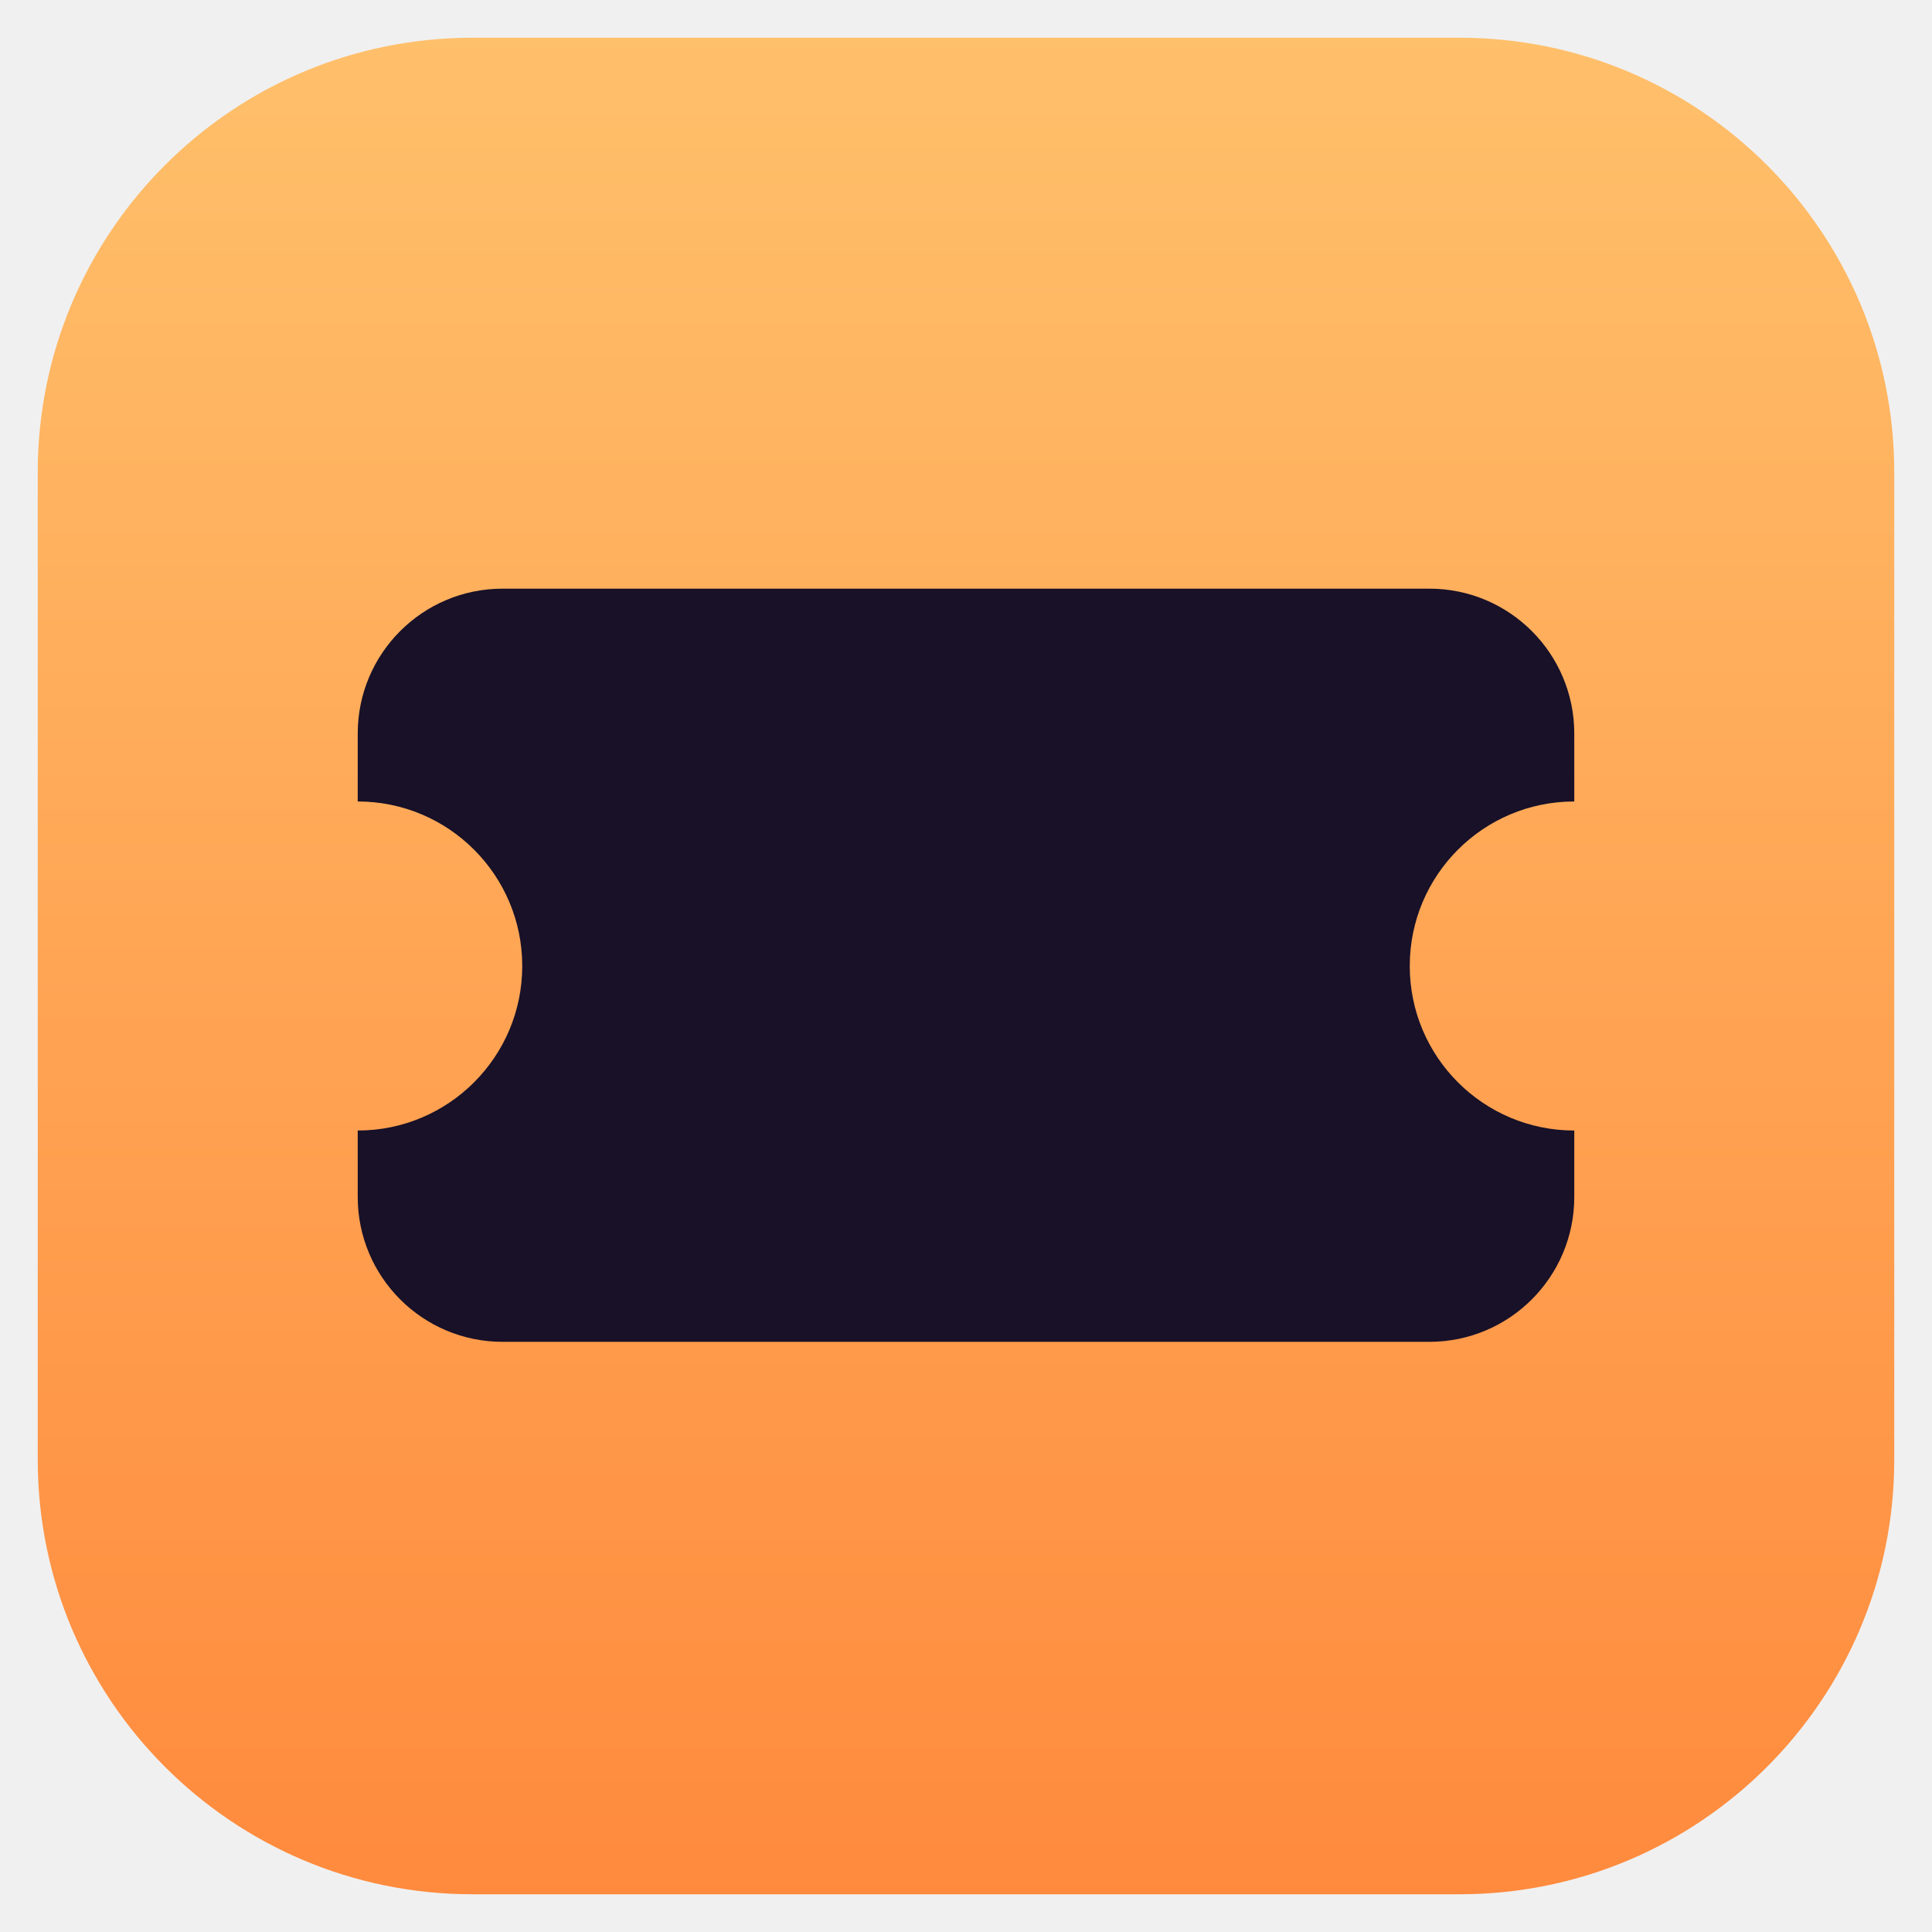
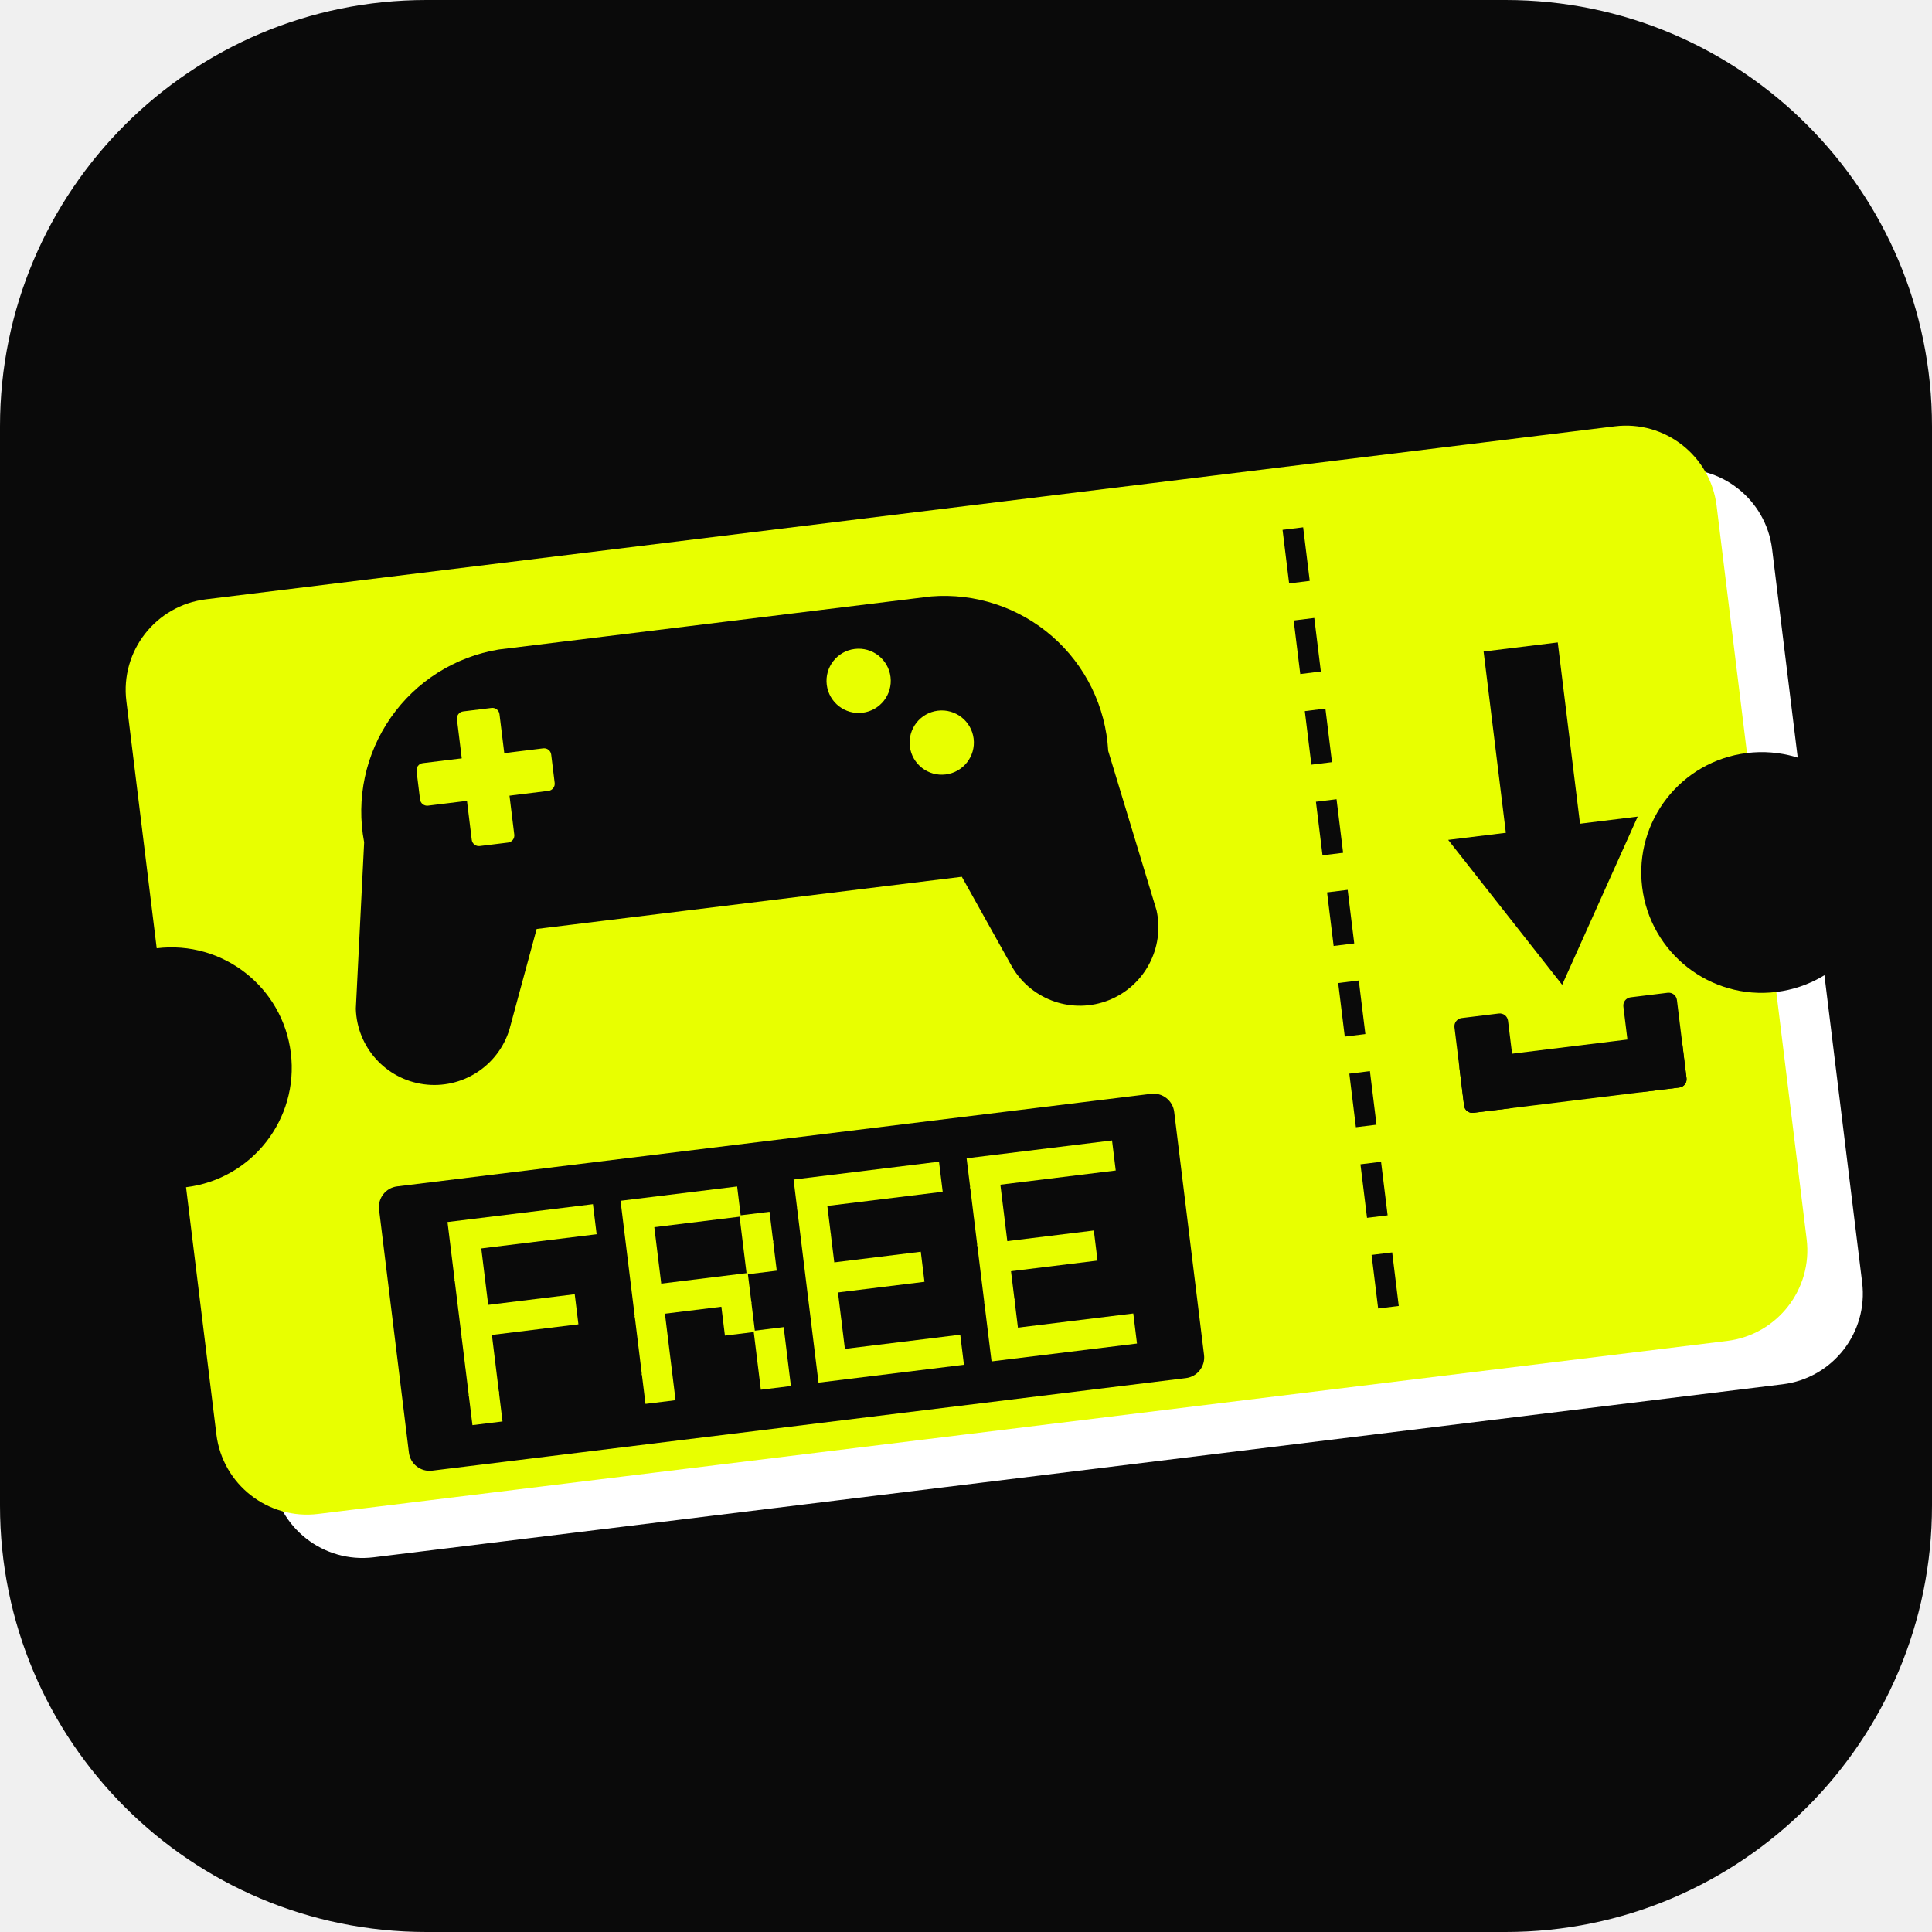
- <svg xmlns="http://www.w3.org/2000/svg" viewBox="0 0 128 128" width="128" height="128">
-   <defs>
-     <linearGradient id="amber" x1="0" y1="0" x2="0" y2="1">
-       <stop offset="0" stop-color="#FFC06B" />
-       <stop offset="1" stop-color="#FF8A3D" />
-     </linearGradient>
-     <mask id="notch">
-       <rect width="128" height="128" fill="#000" />
-       <rect x="23.7" y="39" width="80.6" height="49.9" rx="9.6" fill="#fff" />
-       <circle cx="23.7" cy="64" r="10.9" fill="#000" />
-       <circle cx="104.3" cy="64" r="10.9" fill="#000" />
-     </mask>
-   </defs>
-   <rect x="2.5" y="2.5" width="123" height="123" rx="28.8" fill="url(#amber)" />
-   <rect width="128" height="128" fill="#181128" mask="url(#notch)" />
-   <line x1="77.4" y1="44" x2="77.4" y2="84" stroke="url(#amber)" stroke-width="5.1" stroke-dasharray="7.2 5.3" stroke-linecap="butt" />
+ <svg xmlns="http://www.w3.org/2000/svg" viewBox="0 0 1024 1024" width="128" height="128">
+   <rect width="1024" height="1024" rx="226" fill="#0A0A0A" />
+   <g transform="translate(512 512) scale(1.1) translate(-512 -512)">
+     <g transform="rotate(-7 512 512)">
+       <path transform="translate(24 24)" fill="#FFFFFF" d="M170 292H854A44 44 0 0 1 898 336V692A44 44 0 0 1 854 736H170A44 44 0 0 1 126 692V336A44 44 0 0 1 170 292Z" />
+       <path fill="#E8FF00" d="M170 292H854A44 44 0 0 1 898 336V692A44 44 0 0 1 854 736H170A44 44 0 0 1 126 692V336A44 44 0 0 1 170 292Z" />
+       <circle cx="126" cy="514" r="58" fill="#0A0A0A" />
+       <circle cx="898" cy="514" r="58" fill="#0A0A0A" />
+       <line x1="694" y1="322" x2="694" y2="706" stroke="#0A0A0A" stroke-width="10" stroke-dasharray="26 18" />
+       <g transform="translate(228 316) scale(0.86)">
+         <path fill="#0A0A0A" d="M92 20H336A92 92 0 0 1 424 118L440 210A44 44 0 0 1 356 232L334 178H94L72 232A44 44 0 0 1 -12 210L4 118A92 92 0 0 1 92 20Z" />
+         <rect x="64" y="52" width="24" height="76" fill="#E8FF00" rx="4" />
+         <rect x="38" y="78" width="76" height="24" fill="#E8FF00" rx="4" />
+         <circle cx="290" cy="62" r="18" fill="#E8FF00" />
+         <circle cx="332" cy="102" r="18" fill="#E8FF00" />
+       </g>
+       <rect x="217" y="584" width="386" height="138" rx="10" fill="#0A0A0A" />
+       <g transform="translate(249 604)">
+         <rect x="0" y="0" width="70.6" height="14.6" fill="#E8FF00" />
+         <rect x="0" y="14" width="14.6" height="14.6" fill="#E8FF00" />
+         <rect x="0" y="28" width="14.6" height="14.6" fill="#E8FF00" />
+         <rect x="0" y="42" width="56.6" height="14.6" fill="#E8FF00" />
+         <rect x="0" y="56" width="14.6" height="14.6" fill="#E8FF00" />
+         <rect x="0" y="70" width="14.6" height="14.6" fill="#E8FF00" />
+         <rect x="0" y="84" width="14.6" height="14.6" fill="#E8FF00" />
+         <rect x="84" y="0" width="56.6" height="14.6" fill="#E8FF00" />
+         <rect x="84" y="14" width="14.6" height="14.6" fill="#E8FF00" />
+         <rect x="140" y="14" width="14.6" height="14.6" fill="#E8FF00" />
+         <rect x="84" y="28" width="14.6" height="14.6" fill="#E8FF00" />
+         <rect x="140" y="28" width="14.6" height="14.6" fill="#E8FF00" />
+         <rect x="84" y="42" width="56.6" height="14.6" fill="#E8FF00" />
+         <rect x="84" y="56" width="14.6" height="14.6" fill="#E8FF00" />
+         <rect x="126" y="56" width="14.6" height="14.6" fill="#E8FF00" />
+         <rect x="84" y="70" width="14.6" height="14.6" fill="#E8FF00" />
+         <rect x="140" y="70" width="14.6" height="14.6" fill="#E8FF00" />
+         <rect x="84" y="84" width="14.6" height="14.6" fill="#E8FF00" />
+         <rect x="140" y="84" width="14.6" height="14.6" fill="#E8FF00" />
+         <rect x="168" y="0" width="70.6" height="14.6" fill="#E8FF00" />
+         <rect x="168" y="14" width="14.6" height="14.6" fill="#E8FF00" />
+         <rect x="168" y="28" width="14.6" height="14.6" fill="#E8FF00" />
+         <rect x="168" y="42" width="56.6" height="14.6" fill="#E8FF00" />
+         <rect x="168" y="56" width="14.6" height="14.6" fill="#E8FF00" />
+         <rect x="168" y="70" width="14.6" height="14.6" fill="#E8FF00" />
+         <rect x="168" y="84" width="70.6" height="14.6" fill="#E8FF00" />
+         <rect x="252" y="0" width="70.6" height="14.6" fill="#E8FF00" />
+         <rect x="252" y="14" width="14.6" height="14.6" fill="#E8FF00" />
+         <rect x="252" y="28" width="14.6" height="14.6" fill="#E8FF00" />
+         <rect x="252" y="42" width="56.6" height="14.6" fill="#E8FF00" />
+         <rect x="252" y="56" width="14.6" height="14.6" fill="#E8FF00" />
+         <rect x="252" y="70" width="14.6" height="14.6" fill="#E8FF00" />
+         <rect x="252" y="84" width="70.6" height="14.6" fill="#E8FF00" />
+       </g>
+       <g fill="#0A0A0A">
+         <rect x="778" y="392" width="36" height="96" />
+         <path d="M750 480H842L796 556Z" />
+         <rect x="742" y="586" width="108" height="26" rx="4" />
+         <rect x="742" y="566" width="26" height="46" rx="4" />
+         <rect x="824" y="566" width="26" height="46" rx="4" />
+       </g>
+     </g>
+   </g>
</svg>
